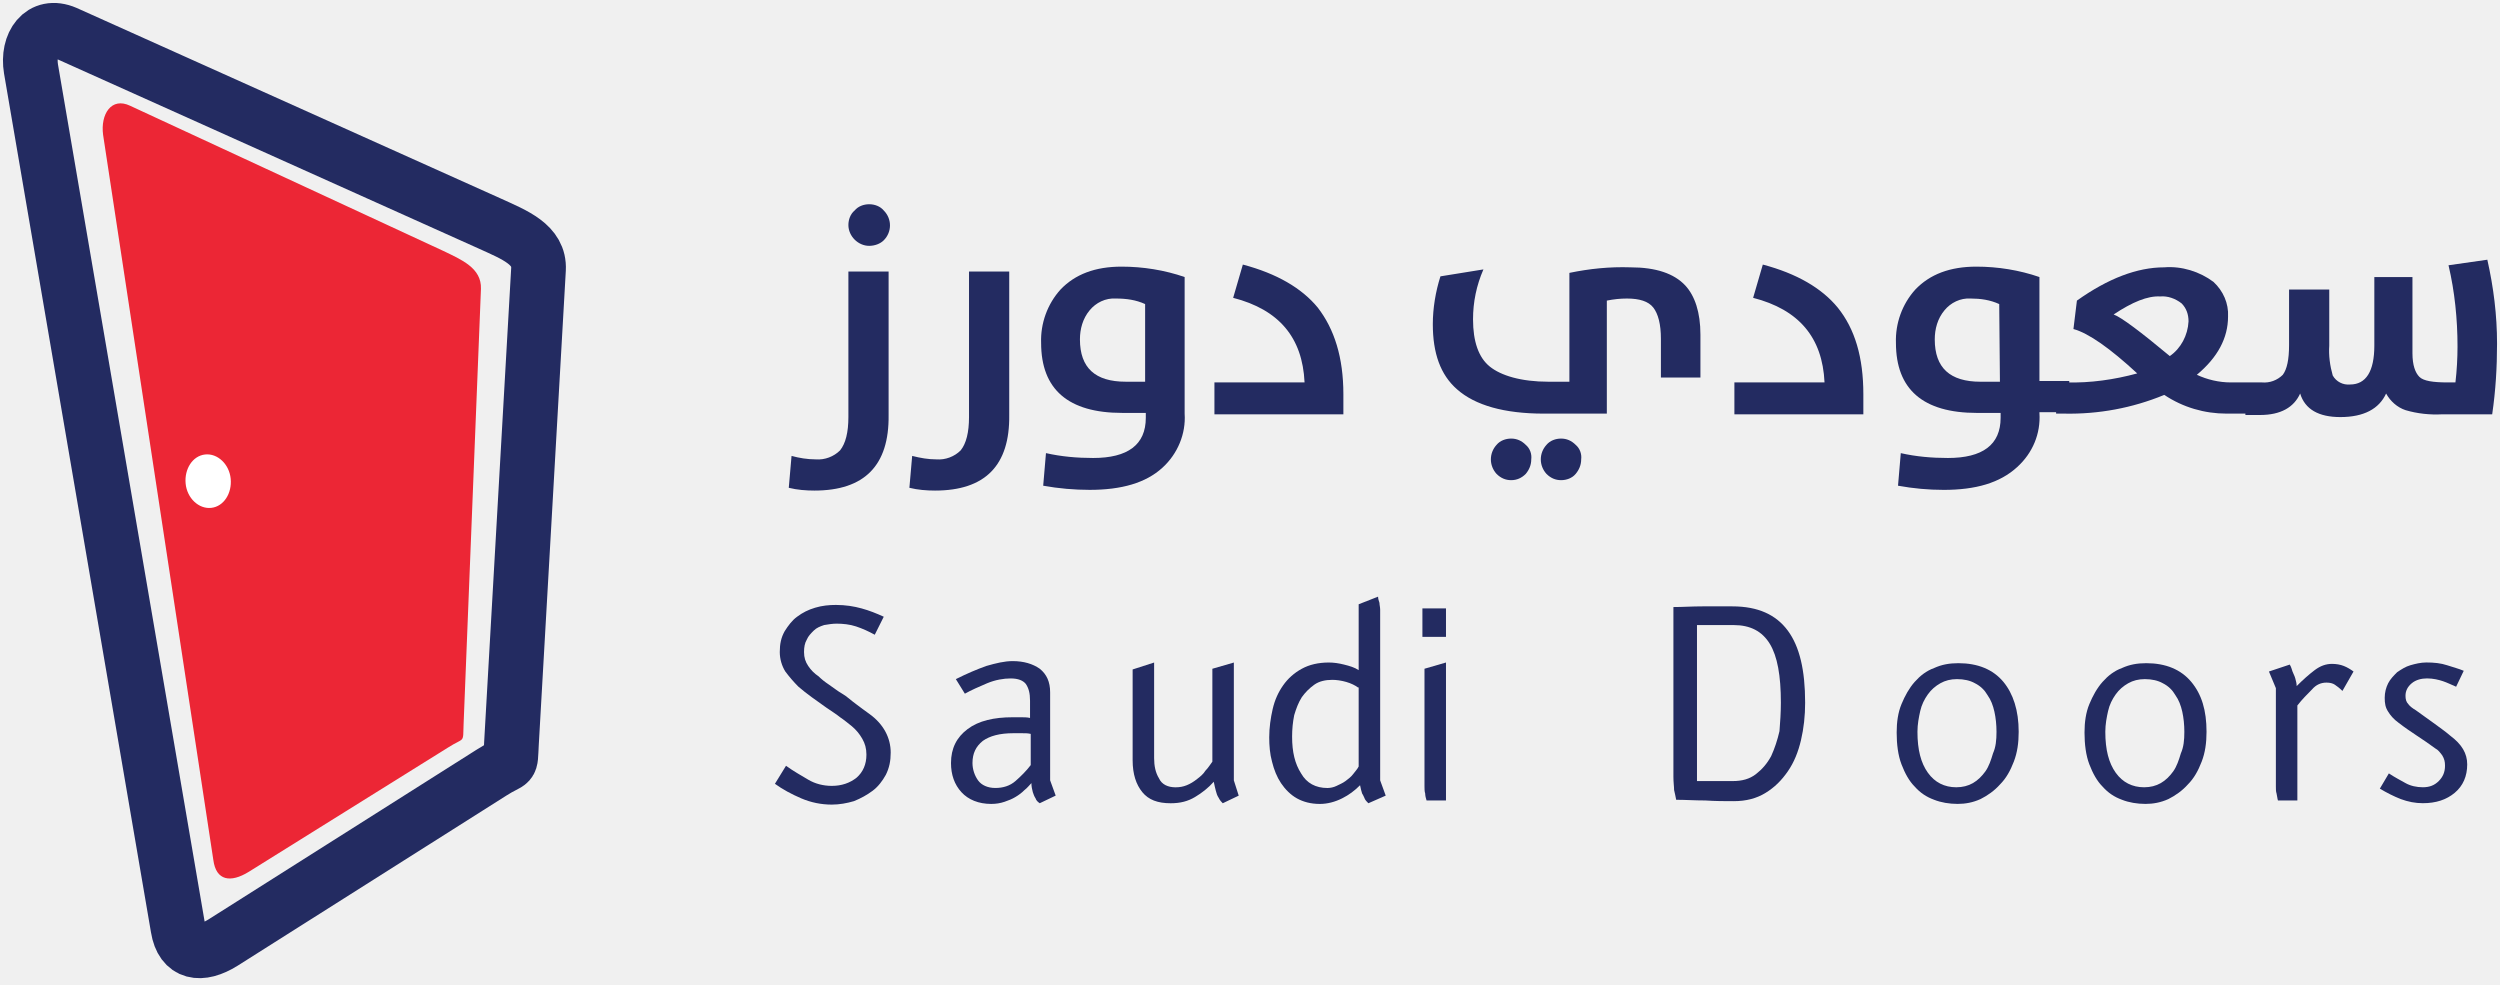
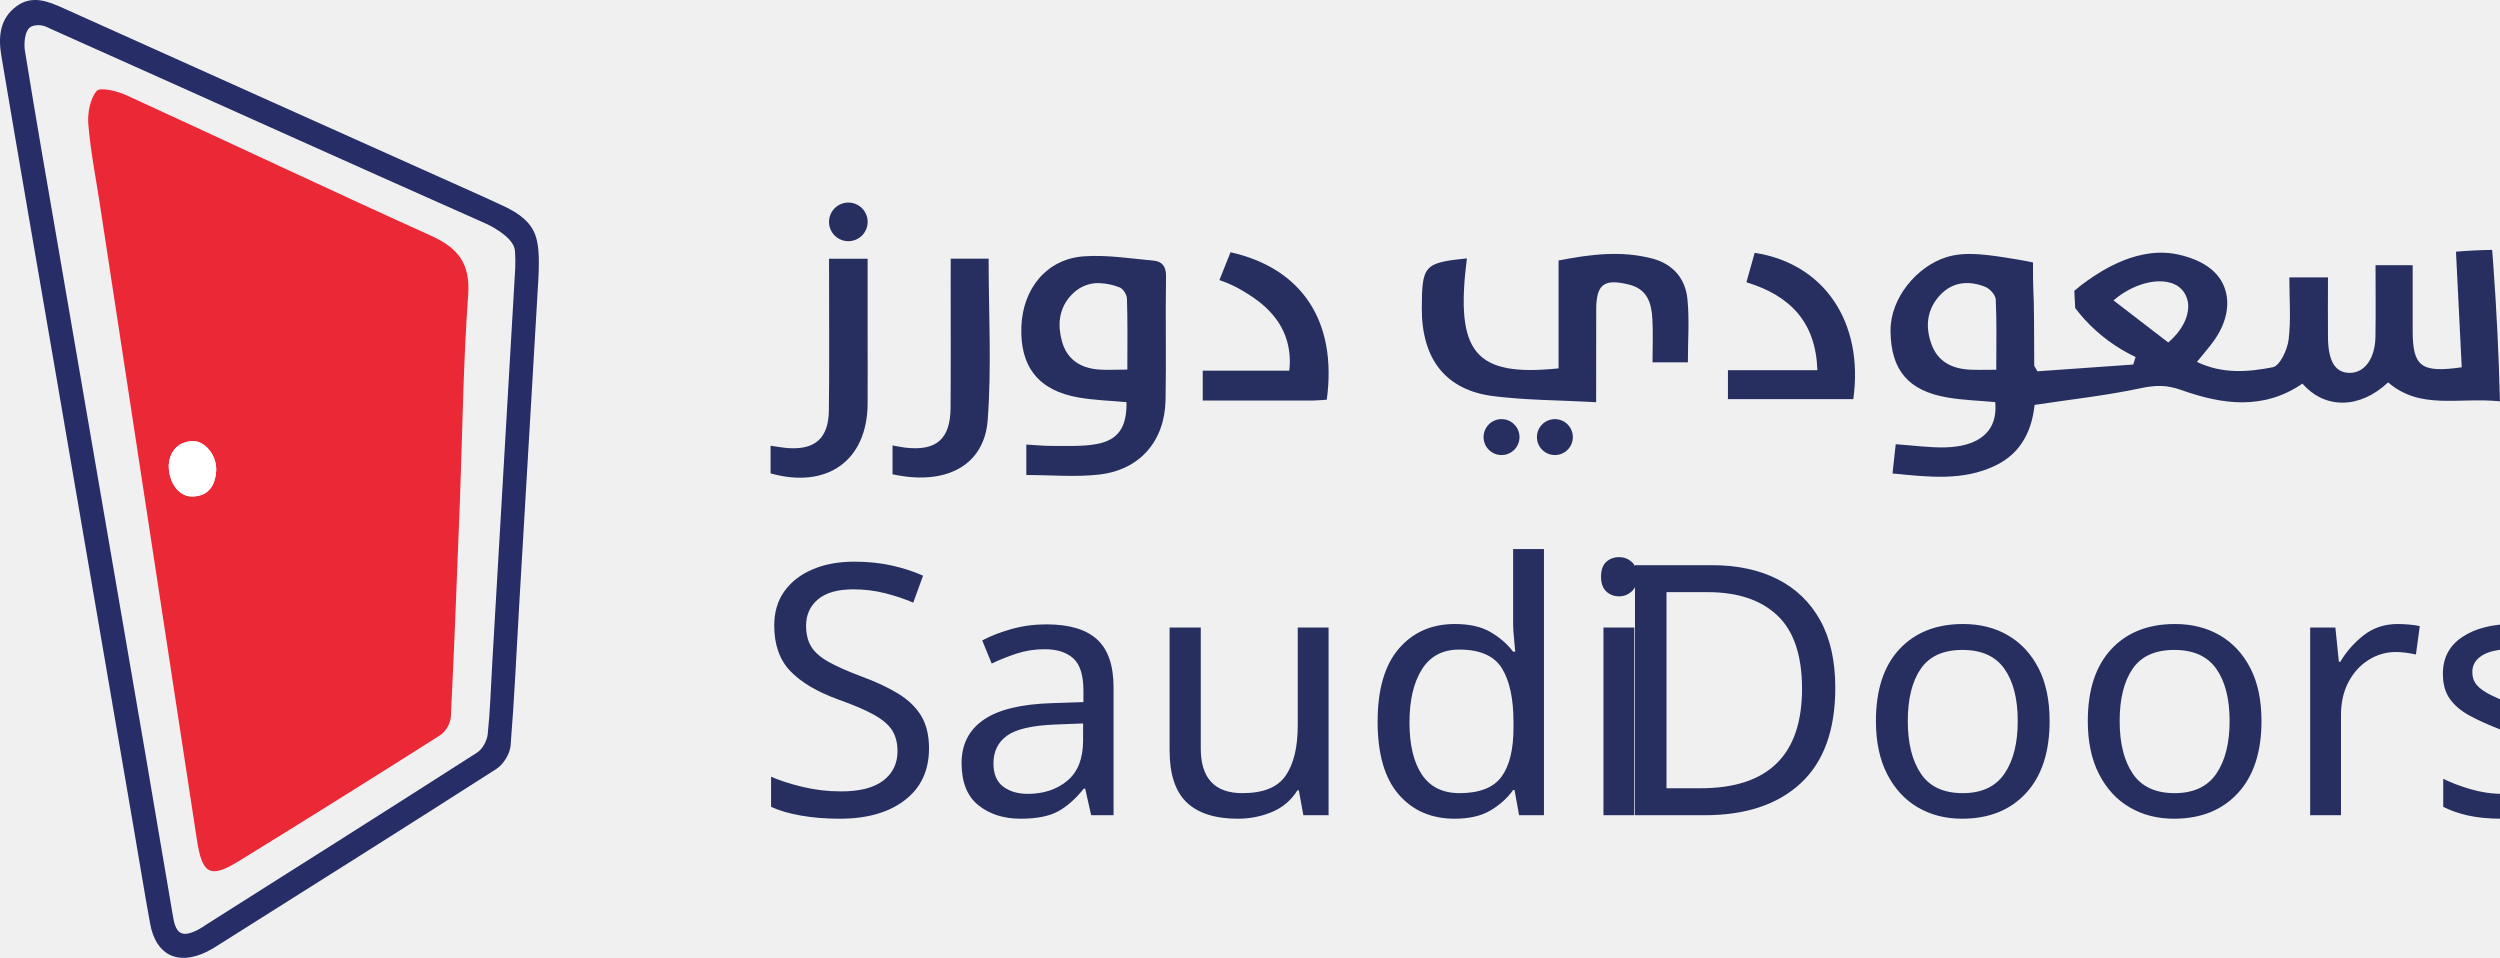
- <svg xmlns="http://www.w3.org/2000/svg" width="165" height="65" viewBox="0 0 165 65" fill="none">
-   <g id="Layer_1-2">
-     <path id="Vector" d="M53.752 32.378C53.203 32.378 52.608 32.332 52.059 32.195L52.242 30.09C52.745 30.228 53.294 30.319 53.843 30.319C54.438 30.365 55.033 30.136 55.445 29.724C55.811 29.267 55.994 28.535 55.994 27.528V17.919H58.648V27.391C58.693 30.731 57.046 32.378 53.752 32.378ZM57.366 16.226C56.634 16.226 55.994 15.585 55.994 14.853C55.994 14.487 56.131 14.121 56.406 13.892C56.634 13.618 57 13.48 57.366 13.48C57.733 13.48 58.099 13.618 58.327 13.892C58.876 14.441 58.876 15.311 58.327 15.86C58.099 16.089 57.733 16.226 57.366 16.226ZM61.713 32.378C61.164 32.378 60.569 32.332 60.02 32.195L60.203 30.09C60.752 30.228 61.256 30.319 61.805 30.319C62.4 30.365 62.995 30.136 63.406 29.724C63.772 29.267 63.955 28.535 63.955 27.528V17.919H66.609V27.391C66.655 30.731 65.008 32.378 61.713 32.378Z" fill="#232B61" />
-     <path id="Vector_2" d="M71.917 32.331C70.91 32.331 69.858 32.24 68.851 32.057L69.034 29.906C70.041 30.135 71.093 30.227 72.146 30.227C74.434 30.227 75.623 29.357 75.623 27.573V27.252H74.068C70.499 27.252 68.714 25.697 68.714 22.631C68.668 21.35 69.126 20.069 69.995 19.108C70.956 18.101 72.283 17.598 74.022 17.598C75.44 17.598 76.859 17.826 78.186 18.284V27.298C78.277 28.625 77.728 29.952 76.722 30.867C75.623 31.874 74.022 32.331 71.917 32.331ZM75.578 20.069C74.983 19.794 74.342 19.703 73.656 19.703C72.969 19.657 72.329 19.977 71.917 20.48C71.46 21.029 71.276 21.716 71.276 22.402C71.276 24.278 72.283 25.193 74.296 25.193H75.578V20.069Z" fill="#232B61" />
-     <path id="Vector_3" d="M80.152 25.24H86.101C85.963 22.265 84.408 20.435 81.388 19.657L82.028 17.461C84.27 18.056 85.918 19.017 86.97 20.298C88.068 21.716 88.663 23.592 88.663 26.017V27.345H80.152V25.24ZM101.887 27.299C99.279 27.299 97.357 26.75 96.167 25.697C95.069 24.736 94.566 23.318 94.566 21.396C94.566 20.344 94.749 19.245 95.069 18.239L97.906 17.781C97.448 18.834 97.22 19.932 97.22 21.076C97.22 22.54 97.586 23.592 98.318 24.187C99.05 24.782 100.377 25.194 102.207 25.194H103.58V18.01C104.907 17.735 106.234 17.598 107.607 17.644C109.3 17.644 110.489 18.056 111.221 18.834C111.862 19.52 112.228 20.618 112.228 22.082V24.919H109.62V22.357C109.62 21.396 109.437 20.71 109.117 20.298C108.796 19.886 108.201 19.703 107.378 19.703C106.92 19.703 106.508 19.749 106.051 19.84V27.299H101.887ZM101.063 30.319C101.063 30.685 100.926 31.005 100.697 31.28C100.423 31.554 100.102 31.691 99.736 31.691C99.37 31.691 99.05 31.554 98.775 31.28C98.272 30.73 98.272 29.907 98.775 29.358C99.004 29.083 99.37 28.946 99.736 28.946C100.102 28.946 100.423 29.083 100.697 29.358C100.972 29.587 101.109 29.953 101.063 30.319ZM104.358 30.319C104.358 30.685 104.221 31.005 103.992 31.28C103.763 31.554 103.397 31.691 103.031 31.691C102.665 31.691 102.345 31.554 102.07 31.28C101.567 30.73 101.567 29.907 102.07 29.358C102.299 29.083 102.665 28.946 103.031 28.946C103.397 28.946 103.717 29.083 103.992 29.358C104.266 29.587 104.404 29.953 104.358 30.319ZM114.47 25.24H120.419C120.281 22.265 118.726 20.435 115.706 19.657L116.346 17.461C118.588 18.056 120.236 19.017 121.288 20.298C122.432 21.716 122.981 23.592 122.981 26.017V27.345H114.47V25.24ZM128.289 32.332C127.282 32.332 126.275 32.24 125.269 32.057L125.452 29.907C126.458 30.136 127.511 30.227 128.563 30.227C130.851 30.227 132.041 29.358 132.041 27.573V27.253H130.485C126.916 27.253 125.132 25.697 125.132 22.631C125.086 21.35 125.543 20.069 126.413 19.108C127.374 18.102 128.701 17.598 130.439 17.598C131.858 17.598 133.276 17.827 134.603 18.285V25.148H136.571V27.207H134.603V27.253C134.695 28.626 134.146 29.907 133.139 30.822C131.995 31.874 130.394 32.332 128.289 32.332ZM131.949 20.069C131.354 19.794 130.714 19.703 130.073 19.703C129.387 19.657 128.746 19.978 128.335 20.481C127.877 21.03 127.694 21.716 127.694 22.403C127.694 24.279 128.701 25.194 130.714 25.194H131.995L131.949 20.069Z" fill="#232B61" />
-     <path id="Vector_4" d="M135.703 25.24H136.389C137.945 25.285 139.547 25.057 141.057 24.645C139.272 22.997 137.854 21.991 136.847 21.716L137.076 19.84C139.135 18.376 141.057 17.644 142.841 17.644C143.985 17.552 145.175 17.919 146.09 18.605C146.731 19.2 147.097 20.023 147.051 20.893C147.051 22.311 146.365 23.592 144.992 24.736C145.678 25.057 146.456 25.24 147.234 25.24H148.561V27.299H146.959C145.495 27.299 144.077 26.887 142.841 26.063C140.736 26.933 138.494 27.344 136.252 27.299H135.703V25.24ZM139.501 20.755C140.004 20.939 141.285 21.899 143.207 23.501C143.939 22.997 144.397 22.128 144.443 21.213C144.443 20.755 144.305 20.344 143.985 20.023C143.573 19.703 143.07 19.52 142.567 19.566C141.743 19.52 140.736 19.932 139.501 20.755ZM148.286 25.24H149.293C149.796 25.285 150.3 25.102 150.666 24.736C150.94 24.37 151.078 23.73 151.078 22.769V19.108H153.731V22.814C153.686 23.455 153.777 24.142 153.96 24.782C154.189 25.194 154.647 25.423 155.104 25.377C156.157 25.377 156.706 24.508 156.706 22.814V18.285H159.222V23.318C159.222 24.096 159.405 24.599 159.68 24.874C159.954 25.148 160.595 25.24 161.556 25.24H162.059C162.151 24.462 162.196 23.638 162.196 22.86C162.196 21.076 162.013 19.245 161.602 17.507L164.164 17.141C164.576 18.971 164.805 20.801 164.805 22.677C164.805 24.233 164.713 25.789 164.484 27.345H161.19C160.366 27.39 159.543 27.299 158.765 27.07C158.216 26.887 157.758 26.475 157.483 25.972C157.026 26.978 156.019 27.527 154.464 27.527C153.045 27.527 152.13 27.024 151.81 25.972C151.398 26.887 150.528 27.39 149.156 27.39H148.195L148.286 25.24Z" fill="#232B61" />
-     <g id="Group">
-       <path id="Vector_5" d="M58.786 49.672C58.786 50.221 58.694 50.679 58.466 51.136C58.237 51.548 57.962 51.914 57.596 52.189C57.23 52.463 56.818 52.692 56.361 52.875C55.903 53.012 55.4 53.104 54.897 53.104C54.21 53.104 53.524 52.967 52.883 52.692C52.243 52.417 51.648 52.097 51.145 51.731L51.877 50.541C52.38 50.907 52.883 51.182 53.341 51.457C53.798 51.731 54.347 51.868 54.897 51.868C55.537 51.868 56.086 51.685 56.544 51.319C56.956 50.953 57.184 50.45 57.184 49.809C57.184 49.398 57.093 49.077 56.91 48.757C56.727 48.437 56.498 48.162 56.224 47.933C55.995 47.75 55.72 47.522 55.446 47.338C55.171 47.11 54.851 46.927 54.531 46.698C54.21 46.469 53.89 46.24 53.57 46.011C53.249 45.783 52.975 45.554 52.7 45.325C52.38 45.005 52.105 44.684 51.831 44.319C51.602 43.952 51.465 43.495 51.465 43.037C51.465 42.488 51.556 42.076 51.785 41.665C52.014 41.298 52.288 40.932 52.609 40.704C52.975 40.429 53.341 40.246 53.798 40.109C54.256 39.971 54.714 39.926 55.171 39.926C55.812 39.926 56.361 40.017 56.864 40.155C57.367 40.292 57.825 40.475 58.328 40.704L57.734 41.893C57.322 41.665 56.91 41.481 56.498 41.344C56.086 41.207 55.629 41.161 55.217 41.161C54.942 41.161 54.668 41.207 54.393 41.253C54.119 41.344 53.89 41.436 53.707 41.619C53.524 41.802 53.341 41.985 53.249 42.214C53.112 42.442 53.066 42.717 53.066 43.037C53.066 43.403 53.158 43.678 53.341 43.952C53.524 44.227 53.753 44.456 54.027 44.639C54.21 44.822 54.439 45.005 54.714 45.188C54.988 45.371 55.263 45.6 55.583 45.783C55.903 45.966 56.178 46.24 56.498 46.469C56.818 46.698 57.093 46.927 57.367 47.11C58.328 47.796 58.786 48.711 58.786 49.672Z" fill="#232B61" />
-     </g>
-     <g id="Group_2">
-       <path id="Vector_6" d="M68.623 53.013C68.485 52.922 68.394 52.83 68.348 52.693C68.257 52.555 68.211 52.418 68.165 52.281C68.119 52.098 68.073 51.915 68.073 51.686C67.936 51.823 67.799 52.006 67.616 52.144C67.433 52.327 67.25 52.464 67.021 52.601C66.792 52.739 66.564 52.83 66.289 52.922C66.014 53.013 65.74 53.059 65.419 53.059C64.596 53.059 63.91 52.784 63.452 52.281C62.994 51.778 62.766 51.137 62.766 50.359C62.766 49.398 63.132 48.666 63.864 48.117C64.596 47.568 65.603 47.339 66.838 47.339C67.021 47.339 67.204 47.339 67.387 47.339C67.57 47.339 67.799 47.339 67.982 47.385V46.241C67.982 45.738 67.89 45.417 67.707 45.143C67.524 44.914 67.204 44.777 66.701 44.777C66.243 44.777 65.694 44.868 65.145 45.097C64.596 45.326 64.093 45.555 63.681 45.783L63.086 44.822C63.818 44.456 64.459 44.182 65.099 43.953C65.74 43.77 66.289 43.633 66.838 43.633C67.57 43.633 68.165 43.816 68.623 44.136C69.08 44.502 69.309 45.005 69.309 45.692V51.503L69.675 52.51L68.623 53.013ZM68.028 48.437C67.845 48.392 67.662 48.392 67.433 48.392C67.204 48.392 67.021 48.392 66.884 48.392C65.969 48.392 65.328 48.575 64.87 48.895C64.413 49.261 64.184 49.718 64.184 50.359C64.184 50.771 64.321 51.183 64.55 51.503C64.779 51.823 65.191 52.006 65.694 52.006C66.197 52.006 66.655 51.869 67.021 51.549C67.387 51.228 67.753 50.862 68.028 50.496V48.437Z" fill="#232B61" />
-     </g>
-     <g id="Group_3">
-       <path id="Vector_7" d="M80.702 53.015C80.611 52.924 80.519 52.832 80.428 52.649C80.336 52.512 80.29 52.375 80.245 52.192C80.199 52.009 80.153 51.826 80.108 51.597C79.741 52.009 79.33 52.329 78.872 52.603C78.415 52.878 77.911 53.015 77.27 53.015C76.401 53.015 75.806 52.786 75.394 52.283C74.983 51.78 74.754 51.093 74.754 50.178V44.184L76.172 43.727V50.041C76.172 50.544 76.264 51.002 76.493 51.368C76.676 51.78 77.088 51.963 77.591 51.963C77.865 51.963 78.094 51.917 78.323 51.826C78.552 51.734 78.781 51.597 79.009 51.414C79.192 51.276 79.421 51.093 79.558 50.865C79.741 50.682 79.879 50.453 80.016 50.27V44.138L81.434 43.727V51.505L81.755 52.512L80.702 53.015Z" fill="#232B61" />
-       <path id="Vector_8" d="M90.313 53.014C90.221 52.923 90.13 52.831 90.084 52.74C90.038 52.648 89.993 52.511 89.901 52.374C89.855 52.237 89.809 52.054 89.764 51.825C89.398 52.191 89.032 52.465 88.574 52.694C88.117 52.923 87.613 53.06 87.11 53.06C86.515 53.06 86.012 52.923 85.6 52.694C85.188 52.465 84.822 52.099 84.547 51.688C84.273 51.276 84.09 50.818 83.953 50.269C83.815 49.766 83.769 49.217 83.769 48.668C83.769 48.027 83.861 47.386 83.998 46.792C84.136 46.197 84.364 45.693 84.685 45.236C85.005 44.778 85.417 44.412 85.92 44.138C86.423 43.863 87.018 43.726 87.705 43.726C88.025 43.726 88.345 43.772 88.711 43.863C89.077 43.955 89.398 44.046 89.672 44.229V39.882L90.953 39.379C90.953 39.516 90.999 39.653 91.045 39.791C91.045 39.928 91.091 40.065 91.091 40.248C91.091 40.431 91.091 40.614 91.091 40.797V51.505L91.457 52.511L90.313 53.014ZM89.626 45.373C89.443 45.236 89.169 45.099 88.849 45.007C88.528 44.916 88.208 44.87 87.933 44.87C87.476 44.87 87.064 44.961 86.744 45.19C86.423 45.419 86.149 45.693 85.92 46.014C85.691 46.38 85.554 46.746 85.417 47.203C85.325 47.661 85.279 48.118 85.279 48.622C85.279 49.629 85.463 50.406 85.874 51.047C86.24 51.688 86.835 52.008 87.613 52.008C87.796 52.008 88.025 51.962 88.208 51.871C88.391 51.779 88.62 51.688 88.803 51.55C88.986 51.413 89.169 51.276 89.306 51.093C89.443 50.91 89.581 50.772 89.672 50.589V45.373H89.626Z" fill="#232B61" />
-       <path id="Vector_9" d="M93.879 42.032V40.156H95.435V42.032H93.879ZM94.153 52.831C94.108 52.694 94.062 52.511 94.062 52.373C94.016 52.236 94.016 52.053 94.016 51.87C94.016 51.687 94.016 51.504 94.016 51.321V44.137L95.435 43.725V52.831H94.153Z" fill="#232B61" />
-     </g>
-     <g id="Group_4">
-       <path id="Vector_10" d="M119.139 46.38C119.139 47.249 119.048 48.073 118.865 48.851C118.682 49.629 118.407 50.315 117.995 50.91C117.583 51.505 117.126 51.962 116.531 52.328C115.936 52.694 115.25 52.877 114.426 52.877C113.831 52.877 113.236 52.877 112.55 52.831C111.864 52.831 111.223 52.786 110.628 52.786C110.583 52.557 110.537 52.328 110.491 52.145C110.491 51.916 110.445 51.642 110.445 51.276V40.065C111.04 40.065 111.681 40.02 112.367 40.02C113.053 40.02 113.74 40.02 114.335 40.02C116.028 40.02 117.217 40.569 117.995 41.621C118.773 42.673 119.139 44.229 119.139 46.38ZM117.538 46.38C117.538 44.595 117.309 43.314 116.806 42.49C116.302 41.667 115.524 41.255 114.426 41.255H112.001V51.55C112.321 51.55 112.687 51.55 113.145 51.55C113.603 51.55 113.969 51.55 114.38 51.55C114.975 51.55 115.479 51.413 115.89 51.093C116.302 50.772 116.623 50.406 116.897 49.903C117.126 49.4 117.309 48.851 117.446 48.256C117.492 47.661 117.538 47.02 117.538 46.38Z" fill="#232B61" />
-     </g>
-     <g id="Group_5">
-       <path id="Vector_11" d="M133.233 48.3C133.233 49.032 133.141 49.672 132.913 50.267C132.684 50.862 132.409 51.365 131.997 51.777C131.631 52.189 131.174 52.509 130.716 52.738C130.213 52.967 129.71 53.058 129.206 53.058C128.657 53.058 128.108 52.967 127.651 52.784C127.147 52.601 126.735 52.326 126.369 51.914C126.003 51.548 125.729 51.045 125.5 50.45C125.271 49.855 125.18 49.123 125.18 48.345C125.18 47.659 125.271 47.018 125.5 46.469C125.729 45.92 126.003 45.417 126.369 45.005C126.735 44.593 127.147 44.273 127.651 44.09C128.154 43.861 128.657 43.77 129.252 43.77C130.533 43.77 131.54 44.181 132.226 45.005C132.867 45.783 133.233 46.881 133.233 48.3ZM131.769 48.3C131.769 47.842 131.723 47.384 131.631 46.972C131.54 46.561 131.403 46.195 131.174 45.874C130.991 45.554 130.716 45.279 130.35 45.096C130.03 44.913 129.618 44.822 129.161 44.822C128.749 44.822 128.383 44.913 128.062 45.096C127.742 45.279 127.468 45.508 127.239 45.829C127.01 46.149 126.827 46.515 126.735 46.927C126.644 47.339 126.552 47.796 126.552 48.3C126.552 49.489 126.781 50.359 127.239 50.999C127.696 51.64 128.337 51.96 129.115 51.96C129.527 51.96 129.893 51.868 130.213 51.685C130.533 51.502 130.808 51.228 131.037 50.908C131.265 50.587 131.403 50.175 131.54 49.718C131.723 49.306 131.769 48.849 131.769 48.3Z" fill="#232B61" />
-     </g>
-     <g id="Group_6">
-       <path id="Vector_12" d="M145.631 48.3C145.631 49.032 145.54 49.672 145.311 50.267C145.082 50.862 144.808 51.365 144.396 51.777C144.03 52.189 143.572 52.509 143.115 52.738C142.611 52.967 142.108 53.058 141.605 53.058C141.056 53.058 140.507 52.967 140.049 52.784C139.546 52.601 139.134 52.326 138.768 51.914C138.402 51.548 138.127 51.045 137.898 50.45C137.67 49.855 137.578 49.123 137.578 48.345C137.578 47.659 137.67 47.018 137.898 46.469C138.127 45.92 138.402 45.417 138.768 45.005C139.134 44.593 139.546 44.273 140.049 44.09C140.552 43.861 141.056 43.77 141.651 43.77C142.932 43.77 143.938 44.181 144.625 45.005C145.311 45.829 145.631 46.881 145.631 48.3ZM144.167 48.3C144.167 47.842 144.121 47.384 144.03 46.972C143.938 46.561 143.801 46.195 143.572 45.874C143.389 45.554 143.115 45.279 142.749 45.096C142.428 44.913 142.017 44.822 141.559 44.822C141.147 44.822 140.781 44.913 140.461 45.096C140.141 45.279 139.866 45.508 139.637 45.829C139.408 46.149 139.225 46.515 139.134 46.927C139.042 47.339 138.951 47.796 138.951 48.3C138.951 49.489 139.18 50.359 139.637 50.999C140.095 51.64 140.735 51.96 141.513 51.96C141.925 51.96 142.291 51.868 142.611 51.685C142.932 51.502 143.206 51.228 143.435 50.908C143.664 50.587 143.801 50.175 143.938 49.718C144.121 49.306 144.167 48.849 144.167 48.3Z" fill="#232B61" />
-     </g>
-     <g id="Group_7">
-       <path id="Vector_13" d="M154.6 45.601C154.417 45.418 154.234 45.281 154.097 45.189C153.96 45.098 153.777 45.052 153.548 45.052C153.182 45.052 152.861 45.189 152.587 45.509C152.267 45.83 151.946 46.15 151.626 46.562V52.831H150.345C150.299 52.693 150.299 52.556 150.253 52.373C150.208 52.236 150.208 52.098 150.208 51.915C150.208 51.732 150.208 51.549 150.208 51.321V45.418L149.75 44.32L151.123 43.862C151.214 43.999 151.26 44.182 151.306 44.32C151.351 44.457 151.443 44.594 151.489 44.777C151.535 44.96 151.58 45.098 151.58 45.281C151.992 44.869 152.404 44.503 152.77 44.228C153.136 43.954 153.502 43.816 153.914 43.816C154.188 43.816 154.463 43.862 154.692 43.954C154.921 44.045 155.149 44.182 155.332 44.32L154.6 45.601Z" fill="#232B61" />
-     </g>
-     <g id="Group_8">
-       <path id="Vector_14" d="M162.836 50.449C162.836 51.227 162.561 51.867 162.012 52.325C161.463 52.783 160.777 53.011 159.907 53.011C159.404 53.011 158.946 52.92 158.443 52.737C157.985 52.554 157.528 52.325 157.07 52.05L157.665 51.044C158.077 51.318 158.443 51.501 158.763 51.684C159.084 51.867 159.495 51.959 159.907 51.959C160.365 51.959 160.685 51.822 160.96 51.547C161.234 51.273 161.371 50.952 161.371 50.541C161.371 50.266 161.326 50.083 161.188 49.854C161.051 49.671 160.914 49.488 160.731 49.397C160.365 49.122 159.953 48.847 159.541 48.573C159.129 48.298 158.718 48.024 158.306 47.703C157.985 47.475 157.757 47.2 157.619 46.971C157.436 46.697 157.391 46.422 157.391 46.056C157.391 45.69 157.482 45.37 157.619 45.095C157.757 44.821 157.985 44.592 158.214 44.363C158.489 44.18 158.763 43.997 159.084 43.906C159.404 43.814 159.77 43.723 160.136 43.723C160.639 43.723 161.097 43.768 161.509 43.906C161.921 44.043 162.287 44.135 162.607 44.272L162.104 45.324C161.783 45.187 161.509 45.05 161.234 44.958C160.96 44.867 160.594 44.775 160.182 44.775C159.816 44.775 159.45 44.867 159.175 45.095C158.901 45.324 158.763 45.599 158.763 45.919C158.763 46.148 158.809 46.331 158.946 46.468C159.038 46.605 159.221 46.743 159.45 46.88C159.816 47.154 160.228 47.429 160.594 47.703C160.96 47.978 161.371 48.253 161.738 48.573C162.47 49.122 162.836 49.717 162.836 50.449Z" fill="#232B61" />
-     </g>
-     <g id="icon" style=" transform-origin: center; transform-box: fill-box; animation: translateX 1s linear infinite alternate;">
-       <path id="Vector_15" fill-rule="evenodd" clip-rule="evenodd" d="M8.59 6.981L29.226 16.545C30.462 17.14 31.789 17.689 31.743 19.061L30.599 47.751C30.553 49.124 30.69 48.62 29.547 49.352L16.414 57.543C15.225 58.275 14.264 58.138 14.081 56.765L6.805 8.903C6.622 7.531 7.354 6.387 8.59 6.981Z" fill="#EC2635" />
-       <path id="Vector_16" d="M4.334 2.177L32.338 14.76C33.939 15.492 35.632 16.133 35.541 17.78L33.756 49.078C33.665 50.725 33.848 50.085 32.429 51L14.721 62.21C13.257 63.125 12.022 62.942 11.747 61.249L2.047 4.556C1.772 2.909 2.733 1.491 4.334 2.177Z" stroke="#232B61" stroke-width="3.61" stroke-miterlimit="2.61" />
-       <path id="Vector_17" fill-rule="evenodd" clip-rule="evenodd" d="M13.533 29.996C14.357 29.904 15.135 30.637 15.226 31.598C15.318 32.558 14.769 33.428 13.945 33.519C13.121 33.611 12.344 32.879 12.252 31.918C12.161 30.957 12.71 30.087 13.533 29.996Z" fill="white" />
+ <svg xmlns="http://www.w3.org/2000/svg" viewBox="0 0 2051.58 786.07">
+   <defs>
+     <style>.cls-1{fill:#262d67;}.cls-2,.cls-5{fill:#262f60;}.cls-3{fill:#fff;}.cls-4{fill:#ea2836;}.cls-5{font-size:287.38px;font-family:MyriadPro-Light, Myriad Pro;font-weight:300;}.cls-6{font-family:MyriadPro-Regular, Myriad Pro;font-weight:400;}</style>
+   </defs>
+   <g id="Layer_2" data-name="Layer 2">
+     <g id="Layer_1-2" data-name="Layer 1">
+       <path class="cls-1" d="M441.83,228.52c-.58,11.34-10.62,180-15.65,266.07-2.29,39.1-4,78.25-7.17,117.28-.55,6.7-5.78,15.31-11.46,19C332.65,678.9,257.28,726.24,182,773.75a128.91,128.91,0,0,1-12.43,7.37c-23.71,11.47-41.65,2.66-46.33-23-4.62-25.28-8.73-50.66-13.08-76Q78.41,496.85,46.64,311.59C31.43,222.92,16,134.29,1.07,45.58-1.52,30.23-.18,14.89,13.89,4.89c12.62-9,25.33-3.91,38,1.78Q224.07,84.16,396.41,161.33q8.8,3.94,17.51,8.08c11.7,5.59,21.09,12.24,25.27,23.17,3,8,3,18.5,3,23.38,0,3.25-.13,7-.13,7S442,225.73,441.83,228.52Zm-19.23-4.77c.17-2.4.35-5.91.31-10.15s-.3-7.58-.34-8c-1.06-11.87-23.47-21.94-23.47-21.94C279.65,130.68,160.61,76.82,41.31,23.56c-1-.44-6.2-3.84-12.53-2.69a10.63,10.63,0,0,0-3.28,1C19.44,25.28,19.87,38,20.32,40.78c9.19,57.08,19.18,114,29,171Q84.16,414.33,119,616.87c7.8,45.38,15.29,90.81,23.13,136.18,2.38,13.77,7.68,16.27,20,10.11,2.86-1.44,5.48-3.36,8.2-5.09,73.81-46.74,147.7-93.36,221.24-140.52,4.42-2.84,8.11-9.74,8.69-15.12,2-19.18,2.55-38.51,3.67-57.79C410.05,439.16,416.2,333.68,422.6,223.75Z" />
+       <path class="cls-2" d="M1309.84,330.06c-29.66-1.61-57-1.61-84-4.93-39.55-4.87-59.3-30.46-59.07-72.65.19-34.82,2-36.8,37-40.47-9.77,77.52,6.38,97.37,75.24,90.29V213.77c26.64-5.22,51.79-8.25,77.15-1.53,16.82,4.46,26.87,16.42,28.58,33,1.72,16.85.38,34,.38,52.12h-29c0-12.32.52-24.05-.13-35.71-.73-12.84-4.06-24.33-19-28.07-20.64-5.16-27.09-.43-27.08,20.62Z" />
+       <path class="cls-2" d="M780.19,212.28H811.3c0,44.89,2.51,88.9-.77,132.47-2.82,37.59-34.73,54-78.09,44.44V365.52c3.92.7,7,1.39,10,1.77,25.81,3.14,37.44-6.72,37.63-32.65.26-34.85.07-69.71.08-104.56Z" />
+       <path class="cls-2" d="M680.34,212.32H712V274.9c0,18.77.09,37.53,0,56.3-.26,46.58-32.94,70.34-79.64,57.27V365.8c5.31.72,9.82,1.59,14.37,1.91,22.11,1.57,33.17-8.15,33.47-30.75.46-35.38.16-70.77.17-106.16C680.34,225,680.34,219.21,680.34,212.32Z" />
+       <path class="cls-2" d="M1009.81,207c58.42,13.13,87.68,56.38,79,121-3.51.23-7.16.66-10.81.67-30,.05-59.91,0-91,0V304.16h71a61.44,61.44,0,0,0-1.82-24.29c-6.71-23.57-27.3-35.76-36.18-41.11a97.52,97.52,0,0,0-19.32-8.92Q1005.2,218.4,1009.81,207Z" />
+       <path class="cls-2" d="M1418,327.53V303.78h73.4c-1.29-39.5-22.25-61.11-58.24-72.16l6.79-24.15c57.3,8.88,89.65,57.14,80.94,120.06Z" />
+       <path class="cls-3" d="M377.56,408c2-55.25,2.62-110.59,6.63-165.69,1.9-26.11-8.16-38.86-30.68-49-83.55-37.71-166.38-77-249.74-115.16-7.57-3.47-21.7-6.9-24.5-3.51-5.5,6.68-7.55,18.35-6.78,27.6,1.82,21.85,6.11,43.49,9.43,65.21q39.83,260.65,79.62,521.32c4.38,28.77,10.85,32.44,34.81,17.62q82.83-51.2,165.11-103.24c4.37-2.78,8.3-9.75,8.56-15C373,528.17,375.15,468.1,377.56,408Z" />
+       <path class="cls-2" d="M2046,216.22q-.42-5.59-.86-11.15-7.29.1-15,.47-7.56.38-14.69,1c1.64,32.94,3.19,64.12,4.72,94.88-33.53,4.79-40.16-.78-40.25-29.77-.06-18,0-36.08,0-54h-30.47c0,20.18.23,39.4-.07,58.61-.28,17.83-8.71,29.53-20.72,29.72s-18-9-18.24-28.78c-.18-16.48,0-33,0-49.54h-31.71c0,17.93,1.43,34.72-.6,51.09-1,8.28-7.21,21.51-13,22.62-20,3.89-41.09,5.77-62.24-4.38,5.48-6.83,10.41-12.28,14.56-18.27,10.91-15.76,12.87-31.81,7.31-44.63-7.78-17.94-29.33-23.33-35.87-24.91-33.67-8.18-65,13.54-75.62,20.91a124.94,124.94,0,0,0-11,8.57l.72,14.1c2.32,3.09,4.89,6.22,7.73,9.35a135.42,135.42,0,0,0,41.83,30.88c-.64,2-1.29,4.1-1.93,6.16L1672,304.7c-2.18-3.82-2.65-4.27-2.65-4.71-.16-17.61,0-35.23-.38-52.83-.08-4-.52-9.64-.62-19.57,0-5.17,0-9.41,0-12.22-3-.66-7.31-1.54-12.51-2.38-24.23-4-42.42-6.94-58.41-2-24.1,7.46-46.24,33.38-46,60.56.29,32.16,14.47,49.18,46.82,54.66,12.94,2.2,26.19,2.58,39.1,3.77,2.56,27.76-18.36,36.51-40.6,37.14-13.21.37-26.48-1.58-41.06-2.58-.9,8.22-1.69,15.4-2.64,24,29.61,2.86,57.62,6.43,84.58-6.55,22-10.6,30-30.23,32-49.71,30.63-4.63,59.31-7.77,87.38-13.76,11.87-2.53,21.1-2.72,32.94,1.5,33.24,11.84,67.21,16.94,99.53-5.23,18.29,21.08,46.94,20.95,70.29-1,26.34,22.79,57.42,12.09,91.76,15.54Q2050.2,273.7,2046,216.22ZM1638.2,303.41c-8.89,0-15.3.27-21.69-.06-14.44-.74-26.12-6.35-31.41-20.68-5.4-14.65-3.89-28.87,7-40.5,10.28-11,23.62-12.13,37-6.8,3.8,1.51,8.51,6.67,8.68,10.34C1638.67,264.34,1638.2,283,1638.2,303.41ZM1795.59,254q-.08.71-.18,1.41c-.15.94-.34,1.9-.59,2.86s-.55,1.92-.89,2.89a39.57,39.57,0,0,1-1.91,4.38q-.75,1.46-1.65,2.91a48.89,48.89,0,0,1-4.18,5.75,58.23,58.23,0,0,1-6.84,6.86l-6.32-4.86-38.64-29.7h0c1.39-1.19,2.82-2.32,4.26-3.38,1.1-.8,2.21-1.58,3.33-2.31.65-.42,1.3-.83,2-1.22,8.54-5.16,17.59-8.11,25.69-8.65.62,0,1.24-.07,1.85-.08a35.25,35.25,0,0,1,3.58.1,28.72,28.72,0,0,1,6.59,1.24,22.81,22.81,0,0,1,4.31,1.87,18.65,18.65,0,0,1,4.69,3.77q.45.51.87,1.05A20.78,20.78,0,0,1,1795.59,254Z" />
+       <path class="cls-2" d="M956.88,226.82c.14-8.28-3.25-12.3-10.29-12.95-19-1.74-38.27-4.87-57.15-3.52-30.32,2.17-50.12,26.17-51.28,57.89-1.2,32.88,14.29,52.38,47.15,58,12.93,2.2,26.17,2.59,39.14,3.79.33,20.41-6.6,31.09-24.63,34.39-11.86,2.17-24.3,1.37-36.49,1.5-6.69.07-13.38-.68-21.1-1.11v25c20.85,0,40.69,1.86,60.06-.41,33.23-3.89,53.56-27.58,54.2-61.14C957.13,294.4,956.31,260.6,956.88,226.82ZM925.14,303.3c-5.89,0-11,.2-15.81.2-2.89,0-5.65-.08-8.41-.32-14.62-1.28-25.42-8.46-29.45-23.06a54.53,54.53,0,0,1-1.77-9.6c0-.46-.07-.9-.1-1.35a42.72,42.72,0,0,1,0-5.31c.06-.87.15-1.74.27-2.6a34.38,34.38,0,0,1,11.23-21,29.19,29.19,0,0,1,20.54-7.94,50.55,50.55,0,0,1,17.18,3.53c2.86,1.07,5.92,6,6,9.32C925.44,263.84,925.14,282.51,925.14,303.3Z" />
+       <path class="cls-4" d="M377.55,408C375.15,468.1,373,528.17,370,588.21c-.26,5.21-4.19,12.18-8.56,15q-82.18,52.2-165.11,103.24c-24,14.82-30.43,11.15-34.81-17.62Q121.82,428.12,81.92,167.47c-3.32-21.72-7.61-43.36-9.43-65.21-.77-9.25,1.28-20.92,6.78-27.6,2.8-3.39,16.93,0,24.5,3.51C187.13,116.32,270,155.62,353.51,193.33c22.52,10.16,32.58,22.91,30.68,49C380.18,297.45,379.57,352.79,377.55,408Zm-239.08-26.5c-.12,15,8.58,26.09,19.31,25.92,13.29-.2,18.78-8.95,19.6-20.91.88-12.73-9.39-25.43-20.16-24.53C144.34,363.1,139.26,372,138.47,381.54Z" />
+       <path class="cls-3" d="M138.47,381.54c.79-9.52,5.87-18.44,18.75-19.52,10.77-.9,21,11.8,20.16,24.53-.82,12-6.31,20.71-19.6,20.91C147.05,407.63,138.35,396.55,138.47,381.54Z" />
+       <circle class="cls-2" cx="1275.99" cy="358.69" r="14.74" />
+       <circle class="cls-2" cx="696.17" cy="182.08" r="15.85" />
+       <circle class="cls-2" cx="1232.21" cy="358.69" r="14.74" />
+       <text class="cls-5" transform="translate(618.11 668.99)">Saudi <tspan class="cls-6" x="695.74" y="0">Doors</tspan>
+       </text>
    </g>
  </g>
-   <style> @keyframes translateX { 0%, 100% { transform: translateX(0px); } 50% { transform: translateX(2px); }}</style>
</svg>
